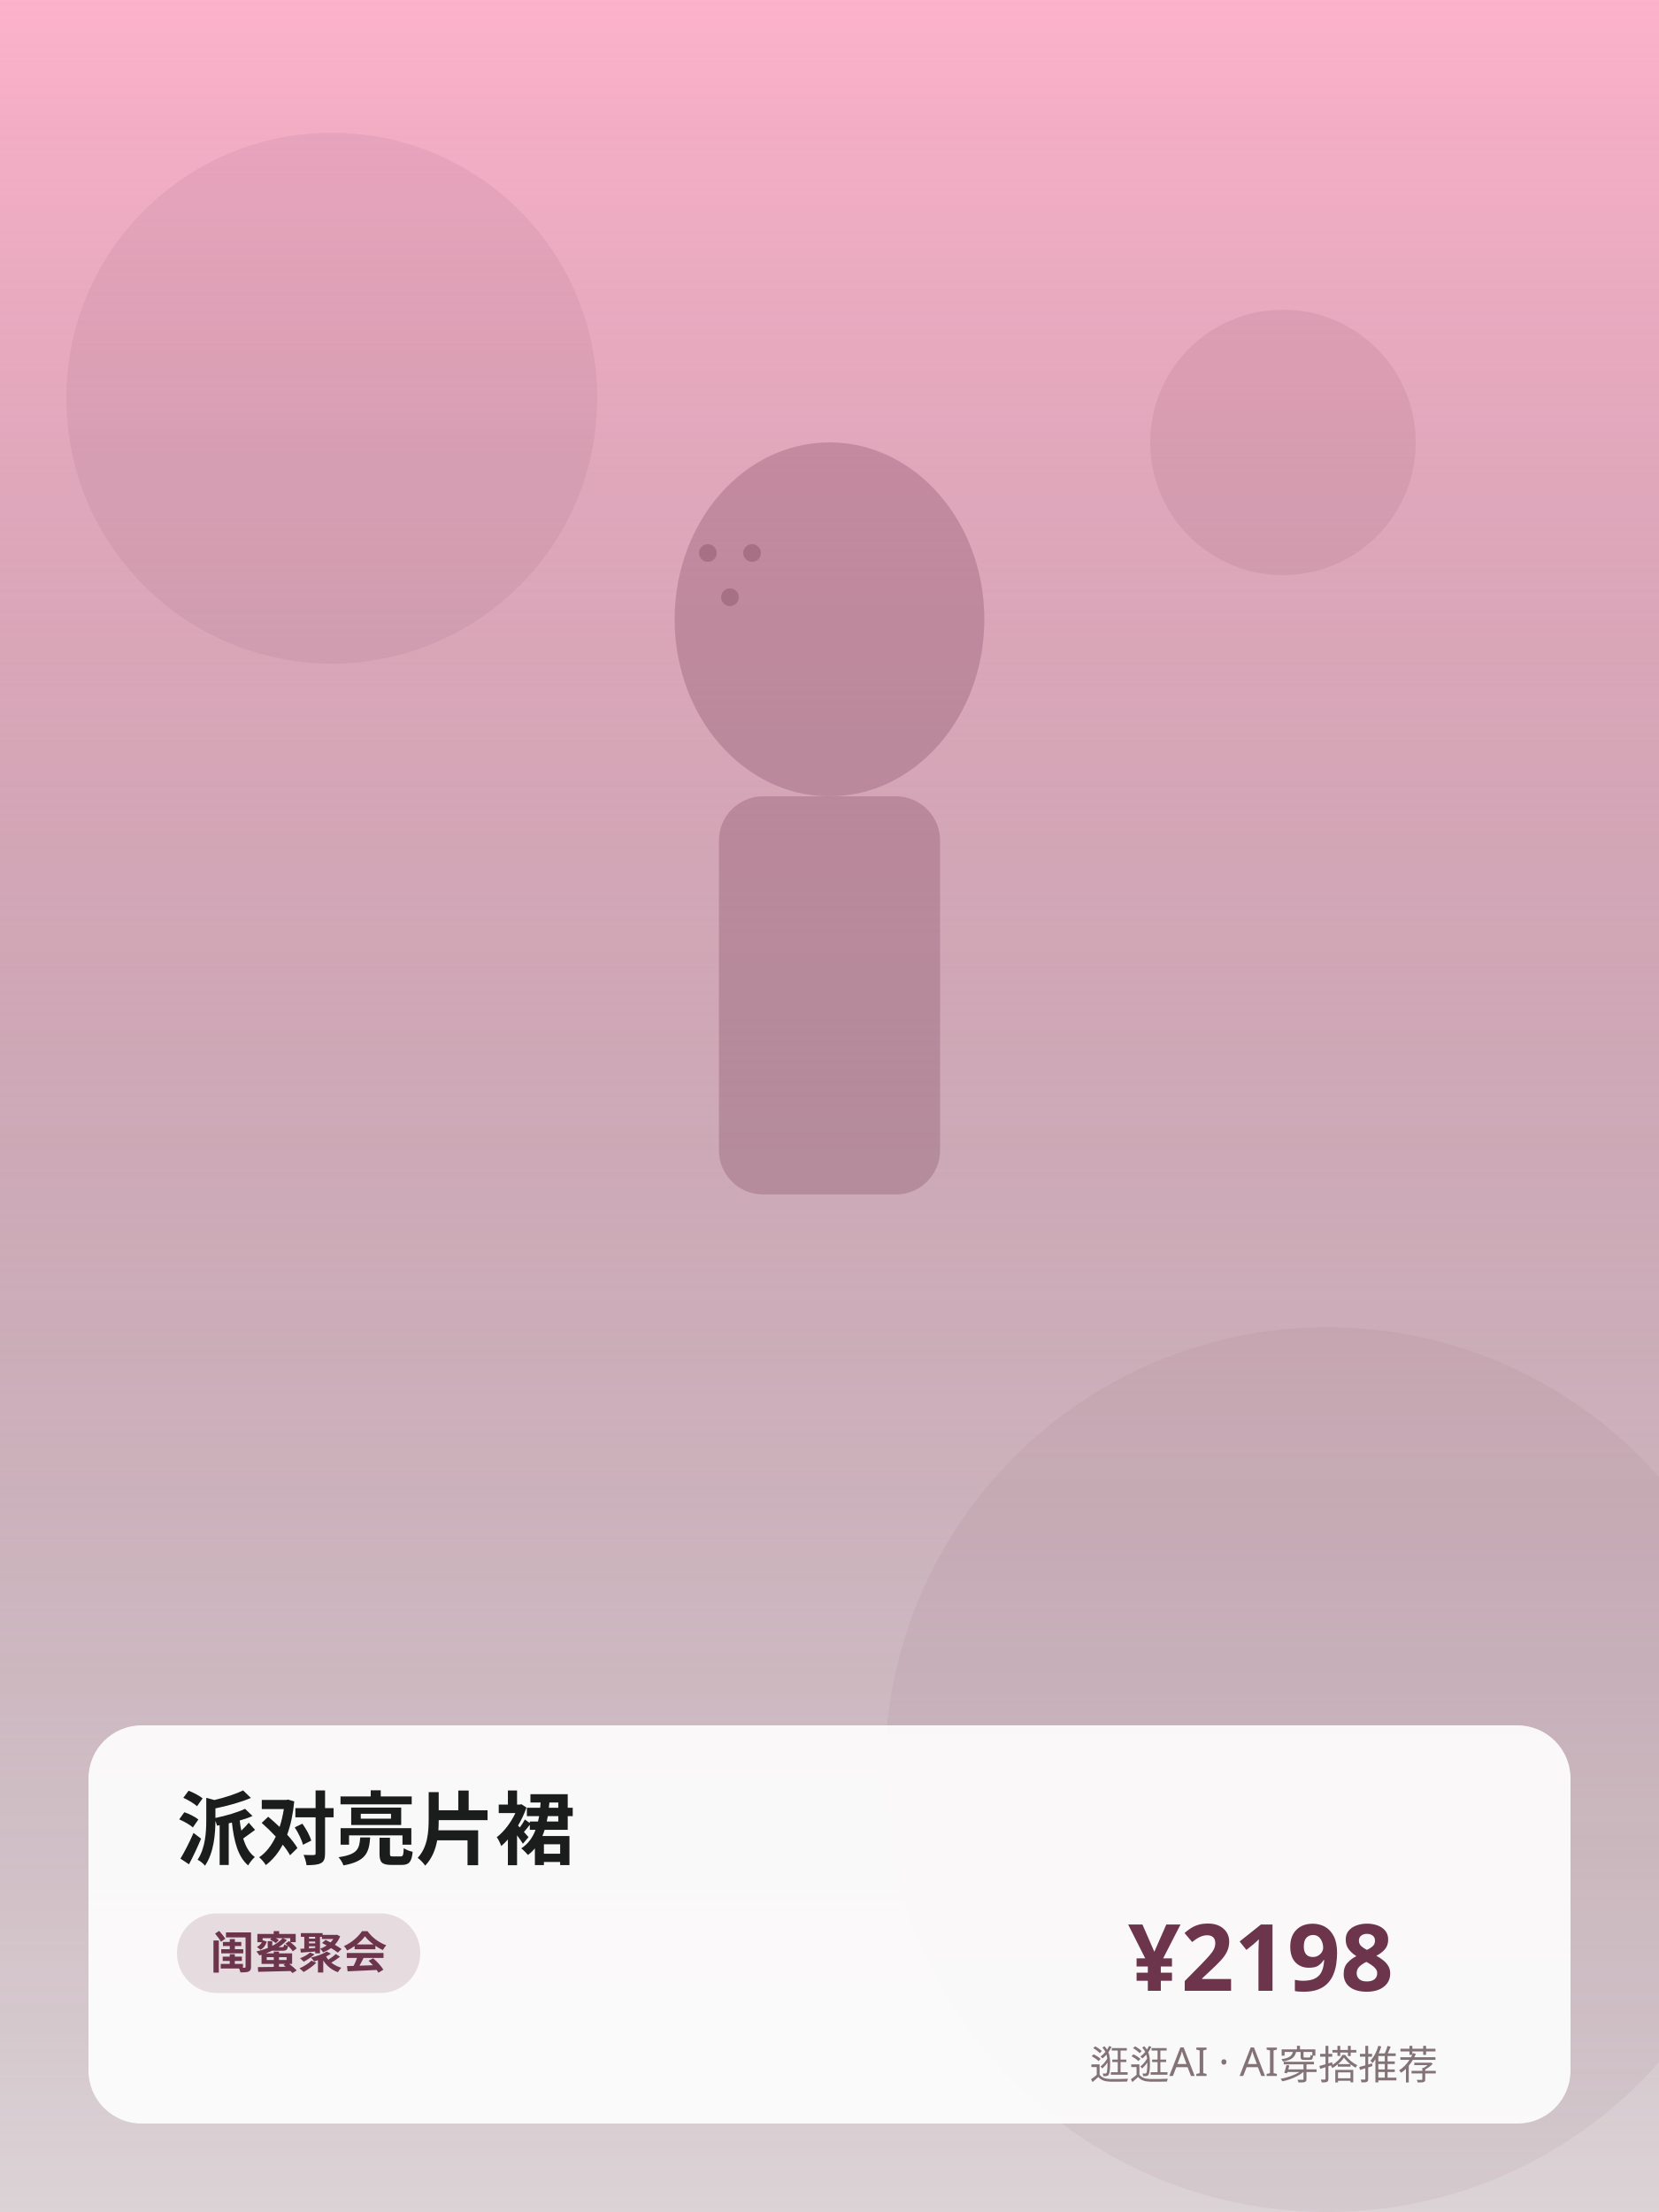
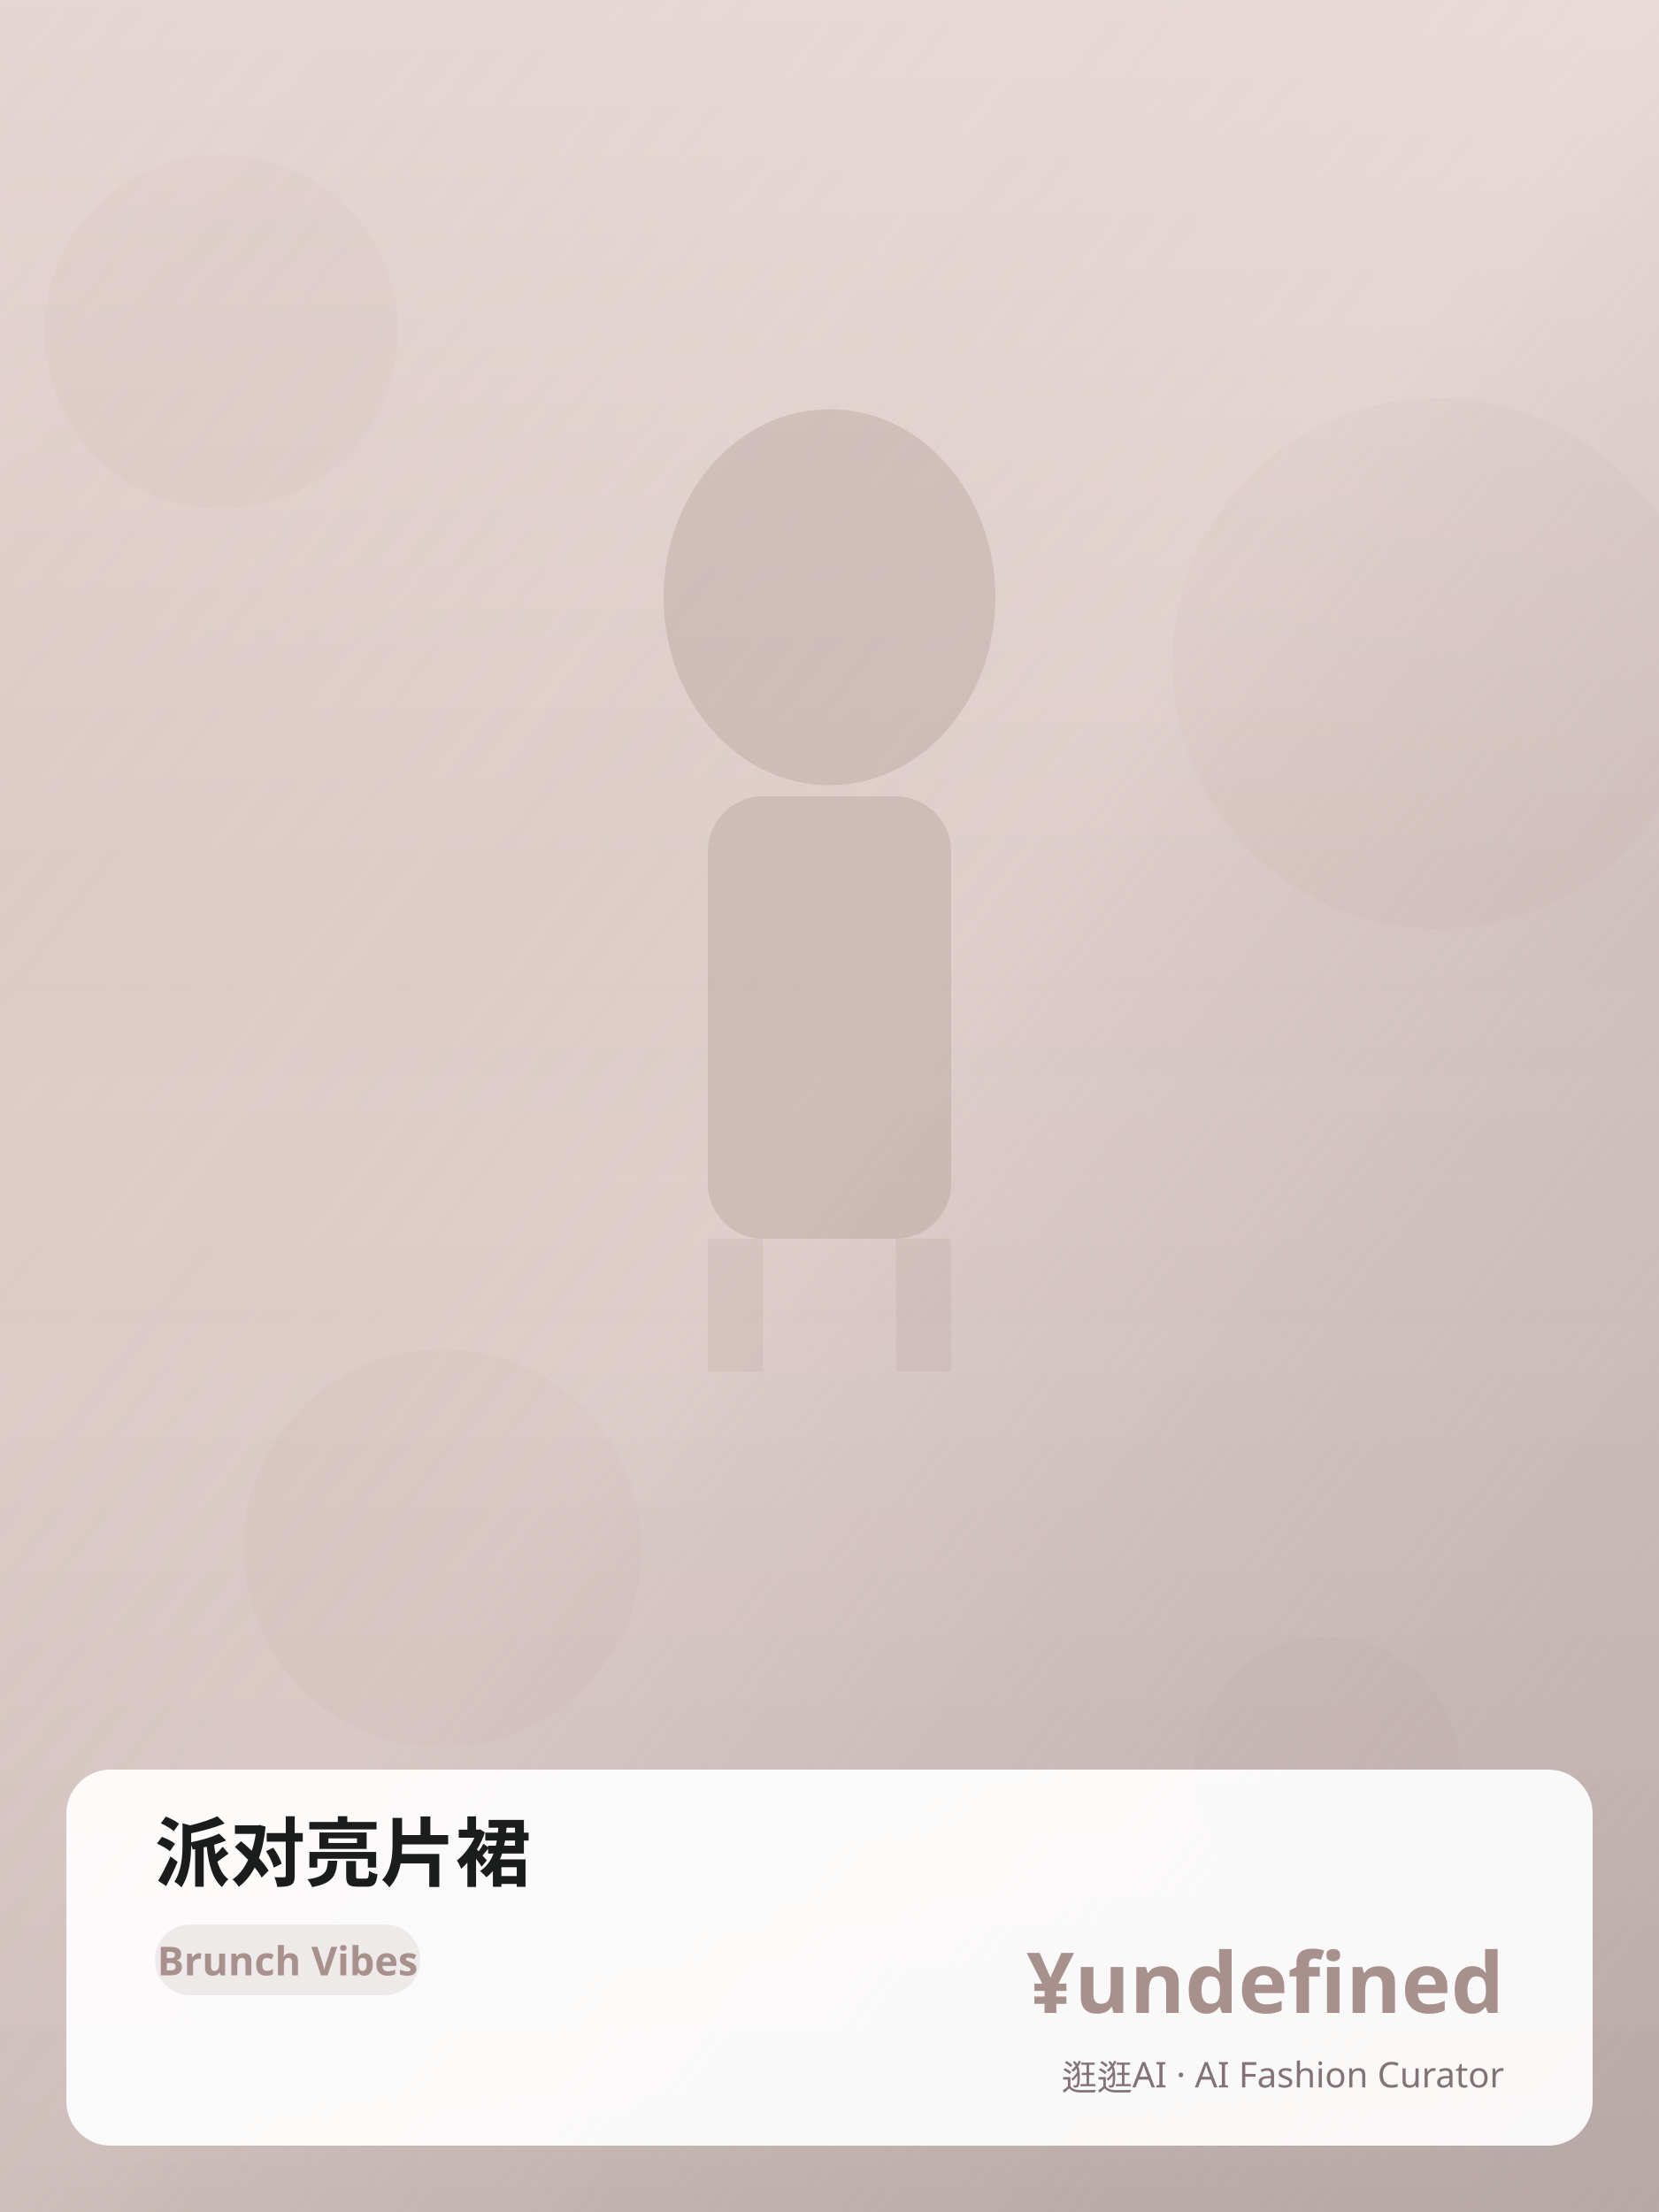
<svg xmlns="http://www.w3.org/2000/svg" width="750" height="1000" viewBox="0 0 750 1000">
  <defs>
-     <linearGradient id="bg" x1="0" y1="0" x2="0" y2="1">
-       <stop offset="0%" stop-color="#fcb2cb" />
-       <stop offset="100%" stop-color="#6c354b" stop-opacity="0.15" />
+     <linearGradient id="bg" x1="0" y1="0" x2="1" y2="1">
+       <stop offset="0%" stop-color="#DCC8C4" />
+       <stop offset="50%" stop-color="#DCC8C4" stop-opacity="0.85" />
+       <stop offset="100%" stop-color="#A8908C" stop-opacity="0.6" />
+     </linearGradient>
+     <linearGradient id="shine" x1="0" y1="0" x2="0" y2="1">
+       <stop offset="0%" stop-color="#ffffff" stop-opacity="0.25" />
+       <stop offset="40%" stop-color="#ffffff" stop-opacity="0" />
+       <stop offset="100%" stop-color="#000000" stop-opacity="0.08" />
    </linearGradient>
  </defs>
  <rect width="750" height="1000" fill="url(#bg)" />
-   <circle cx="150" cy="180" r="120" fill="#6c354b" opacity="0.08" />
-   <circle cx="600" cy="800" r="200" fill="#6c354b" opacity="0.06" />
-   <circle cx="580" cy="200" r="60" fill="#6c354b" opacity="0.1" />
-   <g transform="translate(375,340)" fill="#6c354b" opacity="0.25">
-     <ellipse cx="0" cy="-60" rx="70" ry="80" />
-     <rect x="-50" y="20" width="100" height="180" rx="20" />
+   <rect width="750" height="1000" fill="url(#shine)" />
+   <g opacity="0.06" fill="#A8908C">
+     <circle cx="100" cy="150" r="80" />
+     <circle cx="650" cy="300" r="120" />
+     <circle cx="200" cy="700" r="90" />
+     <circle cx="600" cy="800" r="60" />
  </g>
-   <g fill="#6c354b" opacity="0.3">
-     <circle cx="320" cy="250" r="4" />
-     <circle cx="340" cy="250" r="4" />
-     <circle cx="330" cy="270" r="4" />
+   <g transform="translate(375,340)" opacity="0.3" fill="#A8908C">
+     <ellipse cx="0" cy="-70" rx="75" ry="85" />
+     <rect x="-55" y="20" width="110" height="200" rx="25" />
+     <path d="M-55,220 L-55,280 L-30,280 L-30,220 M30,220 L30,280 L55,280 L55,220" fill="#A8908C" opacity="0.5" />
  </g>
-   <rect x="40" y="780" width="670" height="180" rx="24" fill="#ffffff" opacity="0.9" />
-   <text x="80" y="840" font-family="Plus Jakarta Sans, sans-serif" font-size="36" font-weight="700" fill="#1b1c1c">派对亮片裙</text>
-   <rect x="80" y="865" width="110" height="36" rx="18" fill="#6c354b" opacity="0.15" />
-   <text x="135" y="890" font-family="Plus Jakarta Sans, sans-serif" font-size="20" fill="#6c354b" text-anchor="middle" font-weight="600">闺蜜聚会</text>
-   <text x="630" y="900" font-family="Plus Jakarta Sans, sans-serif" font-size="42" font-weight="800" fill="#6c354b" text-anchor="end">¥2198</text>
-   <text x="650" y="940" font-family="Plus Jakarta Sans, sans-serif" font-size="18" fill="#837377" text-anchor="end">逛逛AI · AI穿搭推荐</text>
+   <rect x="30" y="800" width="690" height="170" rx="20" fill="#ffffff" opacity="0.92" />
+   <text x="70" y="850" font-family="Plus Jakarta Sans, sans-serif" font-size="34" font-weight="800" fill="#1b1c1c">派对亮片裙</text>
+   <rect x="70" y="870" width="120" height="32" rx="16" fill="#A8908C" opacity="0.15" />
+   <text x="130" y="893" font-family="Plus Jakarta Sans, sans-serif" font-size="18" font-weight="600" fill="#A8908C" text-anchor="middle">Brunch Vibes</text>
+   <text x="680" y="910" font-family="Plus Jakarta Sans, sans-serif" font-size="38" font-weight="800" fill="#A8908C" text-anchor="end">¥undefined</text>
+   <text x="680" y="945" font-family="Plus Jakarta Sans, sans-serif" font-size="16" fill="#837377" text-anchor="end">逛逛AI · AI Fashion Curator</text>
</svg>
